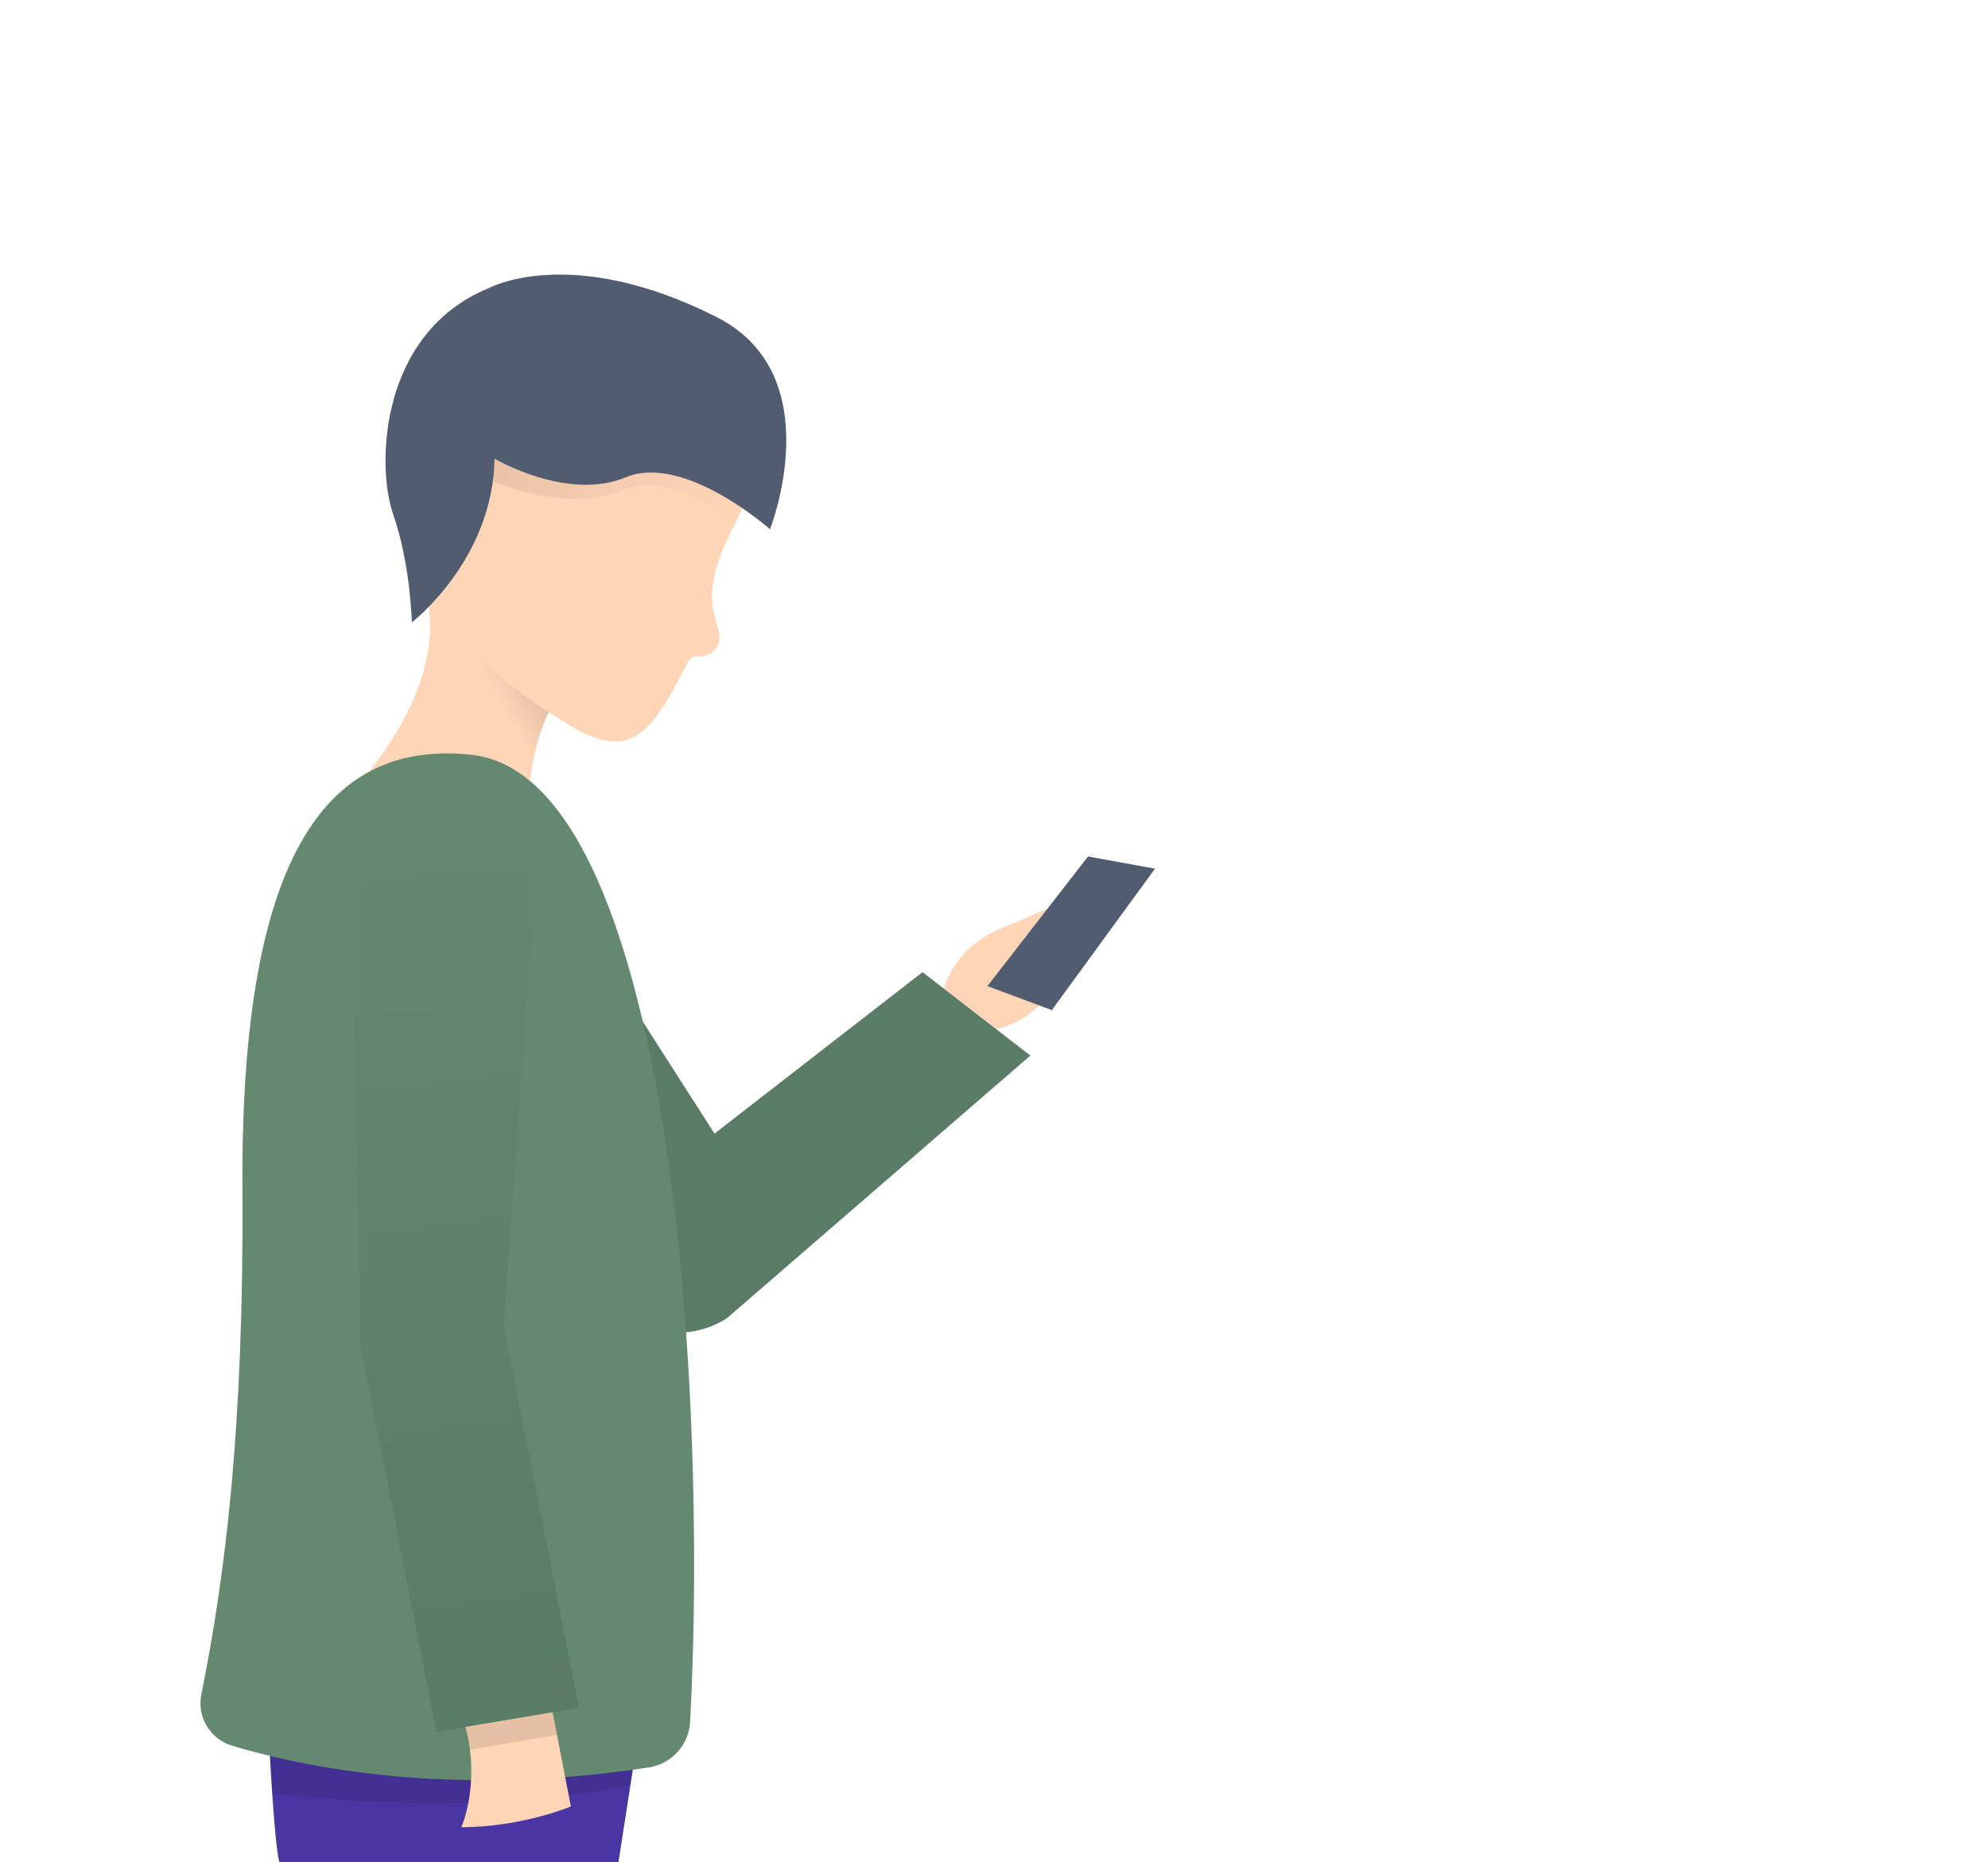
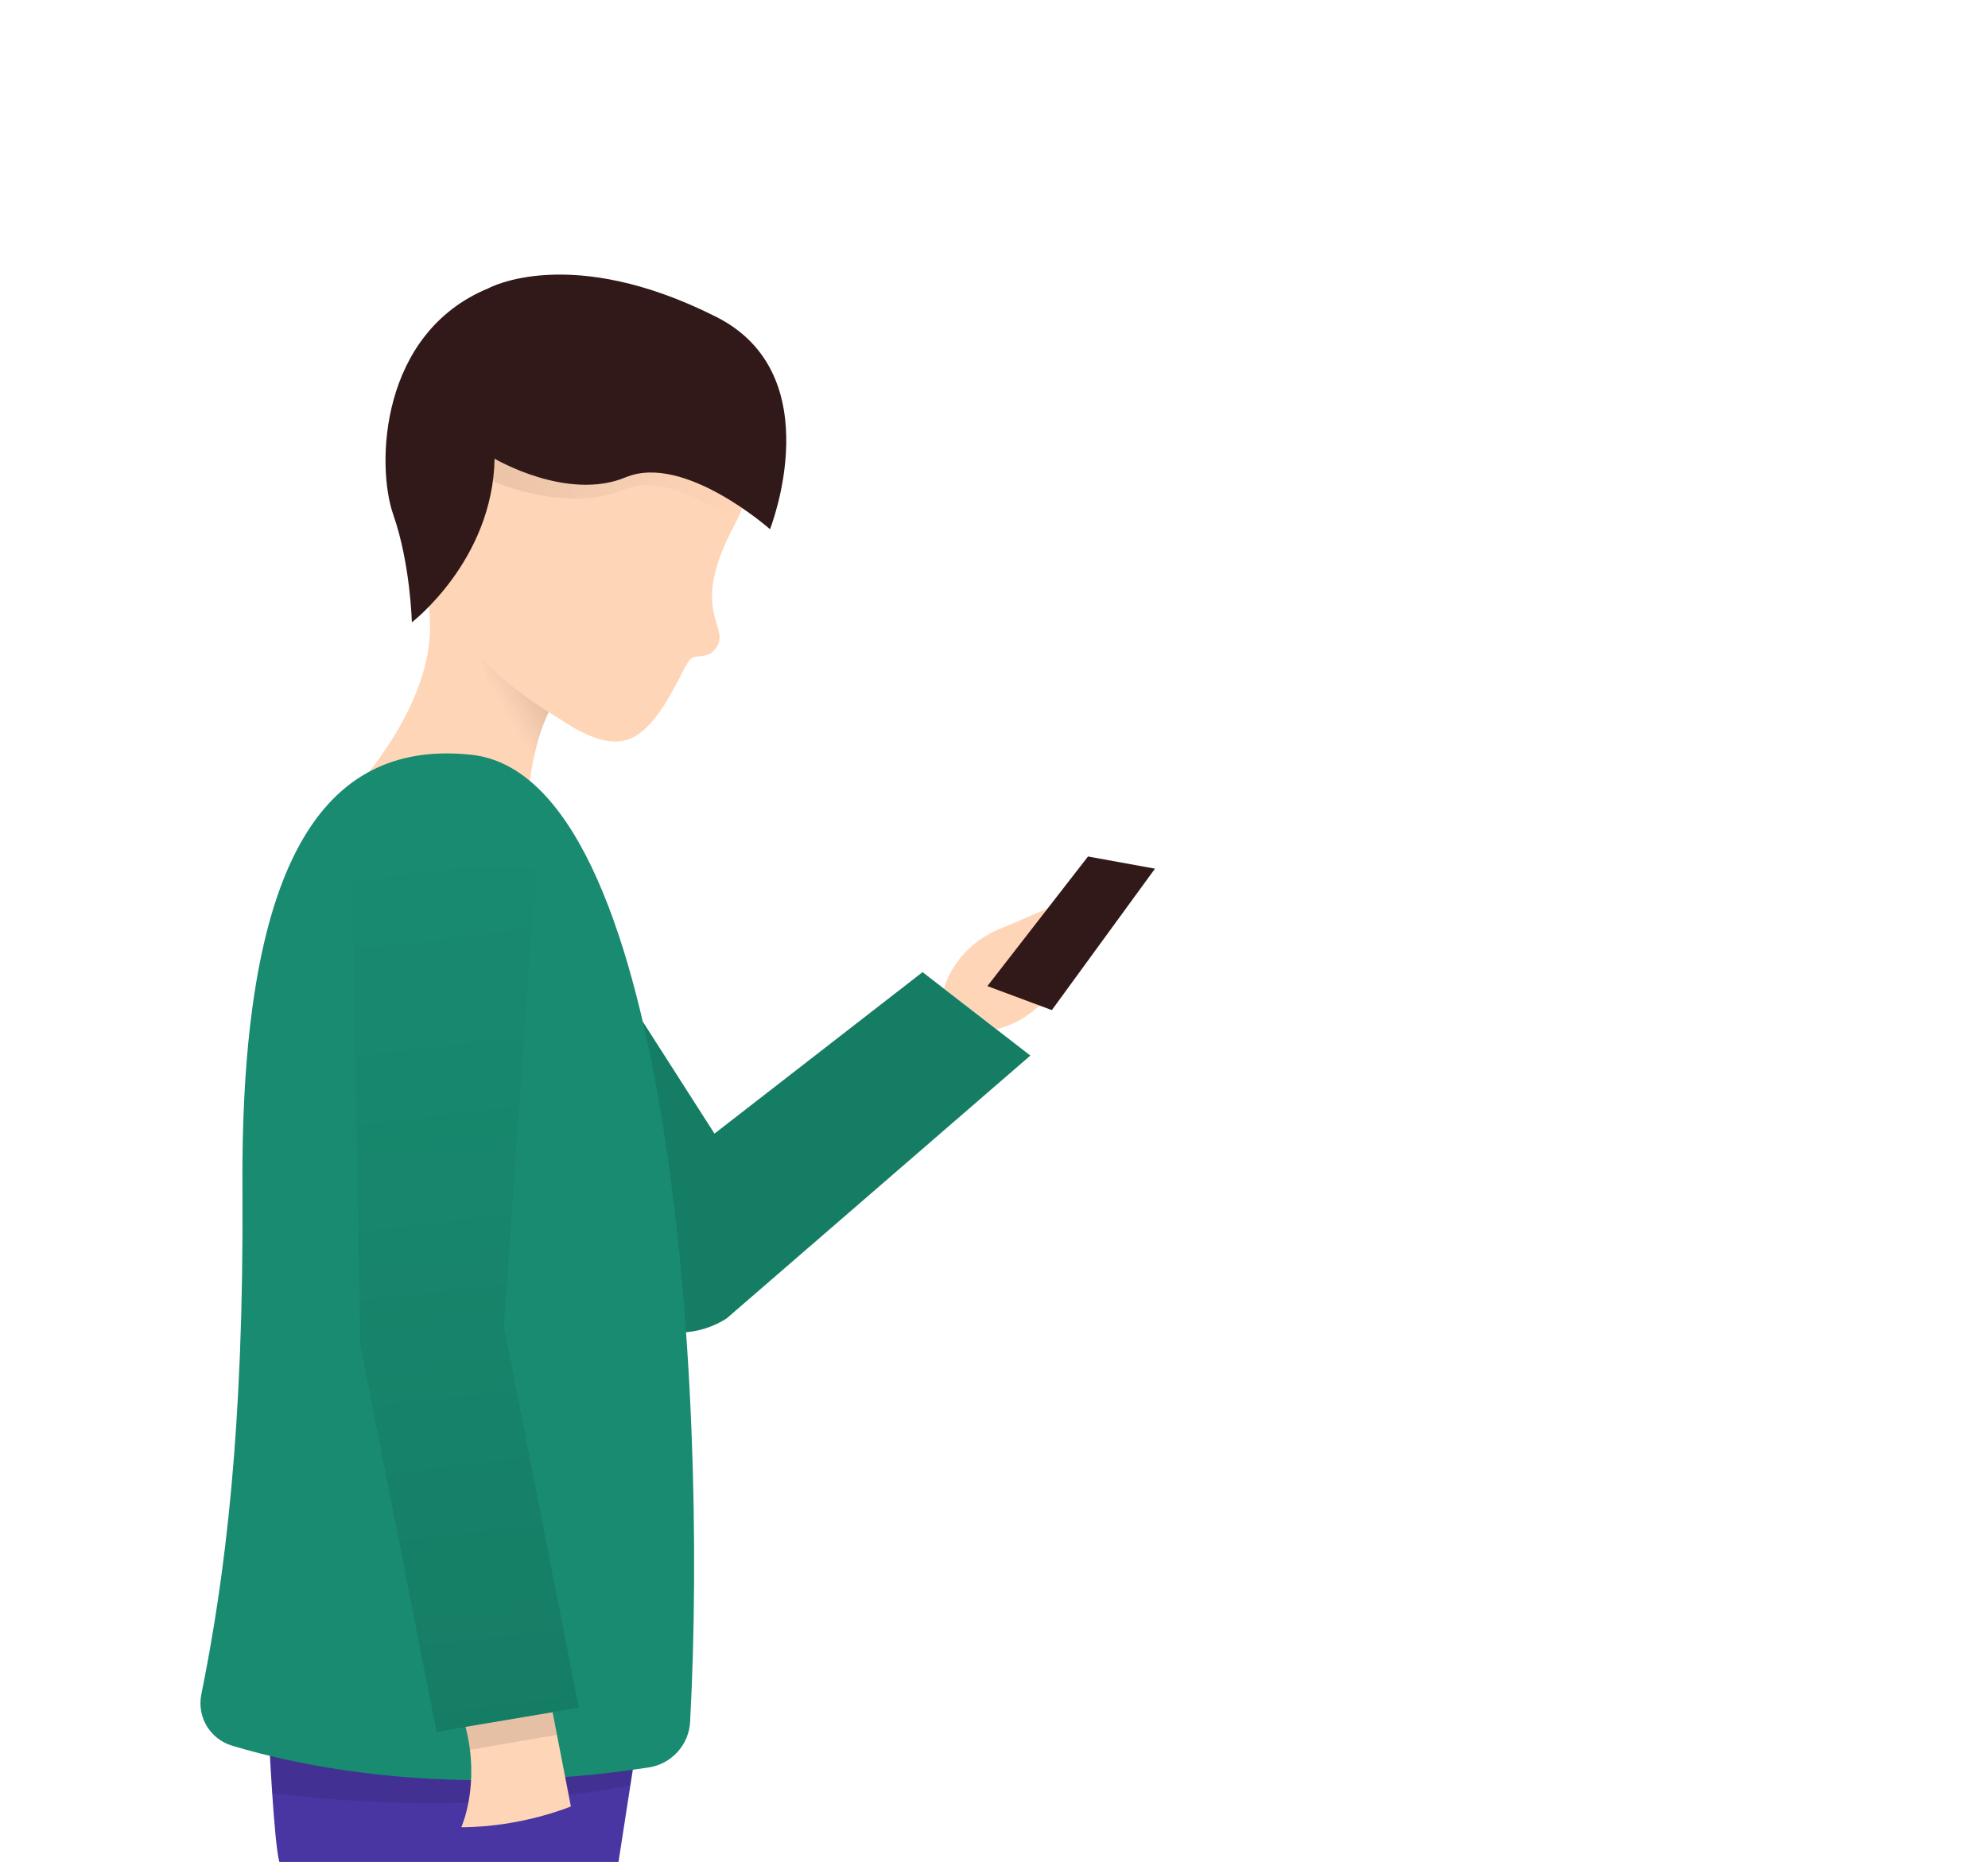
<svg xmlns="http://www.w3.org/2000/svg" version="1.1" id="Ebene_1" x="0px" y="0px" viewBox="0 0 555.1 520" style="enable-background:new 0 0 555.1 520;" xml:space="preserve">
  <style type="text/css">
	.st0{fill:#FFD5B7;}
- 	.st1{fill:#515C70;}
- 	.st2{fill:#648870;}
+ 	.st1{fill:#321919;}
+ 	.st2{fill:#188B70;}
	.st3{opacity:0.1;}
	.st4{fill:#4936A3;}
	.st5{opacity:0.1;enable-background:new    ;}
	.st6{opacity:0.1;fill:url(#SVGID_1_);enable-background:new    ;}
	.st7{opacity:0.1;fill:url(#SVGID_2_);enable-background:new    ;}
	.st8{opacity:0.1;fill:url(#SVGID_3_);enable-background:new    ;}
</style>
  <g>
    <path class="st0" d="M263.6,276.1c0,0,2.6-11.6,16.3-17c8.6-3.4,17-8.2,20.3-6.3c4.3,2.6,0,14.1,0,14.1s-7.3,17.3-22,20.5" />
    <polygon class="st1" points="293.7,282.1 275.7,275.4 303.8,239.2 322.5,242.6  " />
    <g>
      <path class="st2" d="M168.9,361.2l-76.6-115l51.2-17.1l56,87.5l58.1-45.1l30.1,23.3l-84.8,73.4    C191.5,375.5,176.3,372.4,168.9,361.2z" />
    </g>
    <path class="st0" d="M136.6,182l-18.3-20.7c0.9,4.3,1.6,8.1,1.7,11.1c2,30.3-32.6,60-32.6,60L148,218c0,0,3.4-32.6,19.7-27.7l0,0   l0,0L136.6,182z" />
    <g class="st3">
      <path d="M168.9,361.2l-76.6-115l51.2-17.1l56,87.5l58.1-45.1l30.1,23.3l-84.8,73.4C191.5,375.5,176.3,372.4,168.9,361.2z" />
    </g>
    <path class="st0" d="M205.2,146.4c14.3-26.7-15.6-43.7-15.6-43.7c-69.3-32.3-69,25.4-71.8,56.1l11.5,25.1l27.3,17.1l0,0   c14.2,9.5,20,6.2,24.6,1.5c5.9-6.2,9.7-16.5,11.5-18.3c1.6-1.9,5.3,0.5,7.7-4C203.3,174.2,192.4,170.3,205.2,146.4z" />
    <path class="st4" d="M75.1,485.1c0,0,1.4,29.6,2.9,34.9h94.7l4-25.8l-5.6-39.9" />
    <path class="st5" d="M75.1,485.1c0,0,0.4,7.5,0.9,15.7c49.5,6.1,86.1,0.6,100-2.2l0.7-4.3l-3.9-27.7l-32.6-2.3L75.1,485.1z" />
    <path class="st2" d="M64.7,487.5c-6.1-1.9-9.7-8-8.5-14.2c6.6-32.6,11.9-74,11.5-140.9c-0.7-96.3,25-125.8,64-121.6   c55.1,6.1,66.1,174.6,61,270c-0.3,6.4-5.1,11.8-11.5,12.8C124.8,502.3,83.2,493.1,64.7,487.5z" />
-     <linearGradient id="SVGID_1_" gradientUnits="userSpaceOnUse" x1="166.547" y1="332.413" x2="253.373" y2="332.413" gradientTransform="matrix(0.9562 0.2929 0.2929 -0.9562 -133.6523 389.7515)">
+     <linearGradient id="SVGID_1_" gradientUnits="userSpaceOnUse" x1="127.503" y1="-73.258" x2="214.329" y2="-73.258" gradientTransform="matrix(0.9562 0.2929 -0.2929 0.9562 -20.4119 153.3833)">
      <stop offset="0" style="stop-color:#000000" />
      <stop offset="1" style="stop-color:#000000;stop-opacity:0" />
    </linearGradient>
    <path class="st6" d="M205.3,146.1c1.7-3.2,2.8-6.3,3.3-9.2c-0.1-5.8-1.8-11.6-2.6-15.4l-46.4-18.4l-27.3-0.6   c-7.3,8-10.5,20.2-12.2,32.3l2.6,14.6c0,0,11.1-9.9,13.2-15.8c0,0,21,10.4,38.8,3C183.6,132.7,197.2,139.6,205.3,146.1z" />
    <path class="st1" d="M200,88.5c-40.8-20.6-63.6-8-63.6-8C106,93,105,130,109.8,143.7s5.2,30.1,5.2,30.1s22.6-17.3,23.1-45.7   c0,0,20.3,12,36.6,5.2s40.3,14.5,40.3,14.5S232.1,104.7,200,88.5z" />
-     <linearGradient id="SVGID_2_" gradientUnits="userSpaceOnUse" x1="139.825" y1="323.265" x2="149.794" y2="329.021" gradientTransform="matrix(1 0 0 -1 0 522)">
+     <linearGradient id="SVGID_2_" gradientUnits="userSpaceOnUse" x1="139.825" y1="-123.266" x2="149.794" y2="-129.021" gradientTransform="matrix(1 0 0 1 0 322)">
      <stop offset="8.737864e-02" style="stop-color:#000000;stop-opacity:0" />
      <stop offset="1" style="stop-color:#000000" />
    </linearGradient>
    <path class="st7" d="M153.2,198.9c0,0-13.2-8.3-18.3-14.8c0,0,0.3,12.8,14.3,26.7C150,207.2,151.3,202.8,153.2,198.9L153.2,198.9z" />
-     <linearGradient id="SVGID_3_" gradientUnits="userSpaceOnUse" x1="117.615" y1="65.703" x2="117.615" y2="309.675" gradientTransform="matrix(0.9931 -0.1175 -0.1175 -0.9931 36.3574 559.9846)">
+     <linearGradient id="SVGID_3_" gradientUnits="userSpaceOnUse" x1="137.651" y1="114.495" x2="137.651" y2="-129.477" gradientTransform="matrix(0.9931 -0.1175 0.1175 0.9931 -4.7144 383.3836)">
      <stop offset="0" style="stop-color:#000000" />
      <stop offset="1" style="stop-color:#000000;stop-opacity:3.914833e-04" />
      <stop offset="1" style="stop-color:#000000;stop-opacity:0" />
    </linearGradient>
    <polyline class="st8" points="98.4,240.8 100.6,375.6 121.9,483.7 161.6,476.9 140.7,370.4 149.6,242.4  " />
    <path class="st0" d="M154.3,478.2l5.1,26.3c0,0-13.7,5.8-30.6,5.8c0,0,5.4-11.7,1.2-28" />
    <path class="st5" d="M154.3,478.2l-24.3,4.2c0.6,2.2,1,4.3,1.2,6.3l24.3-4.2L154.3,478.2z" />
  </g>
</svg>
